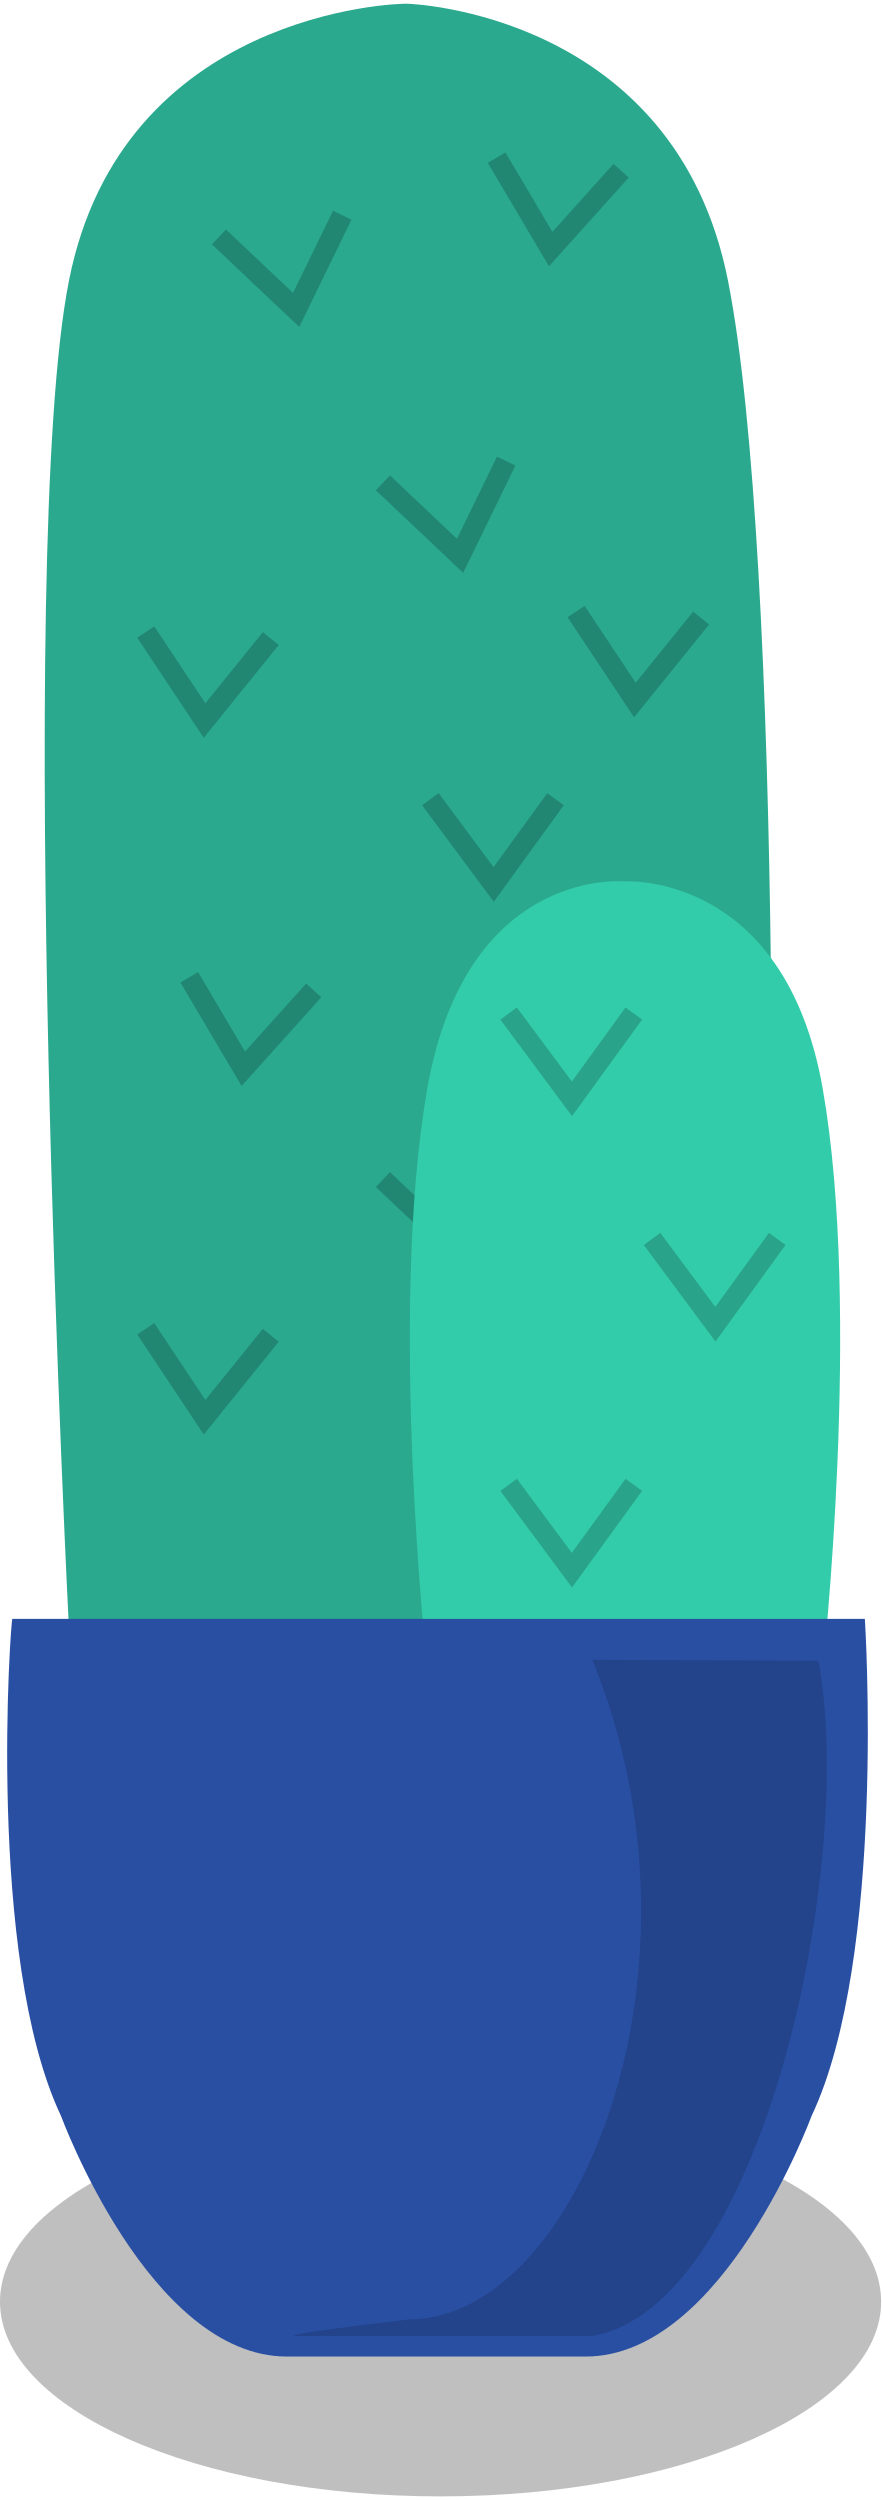
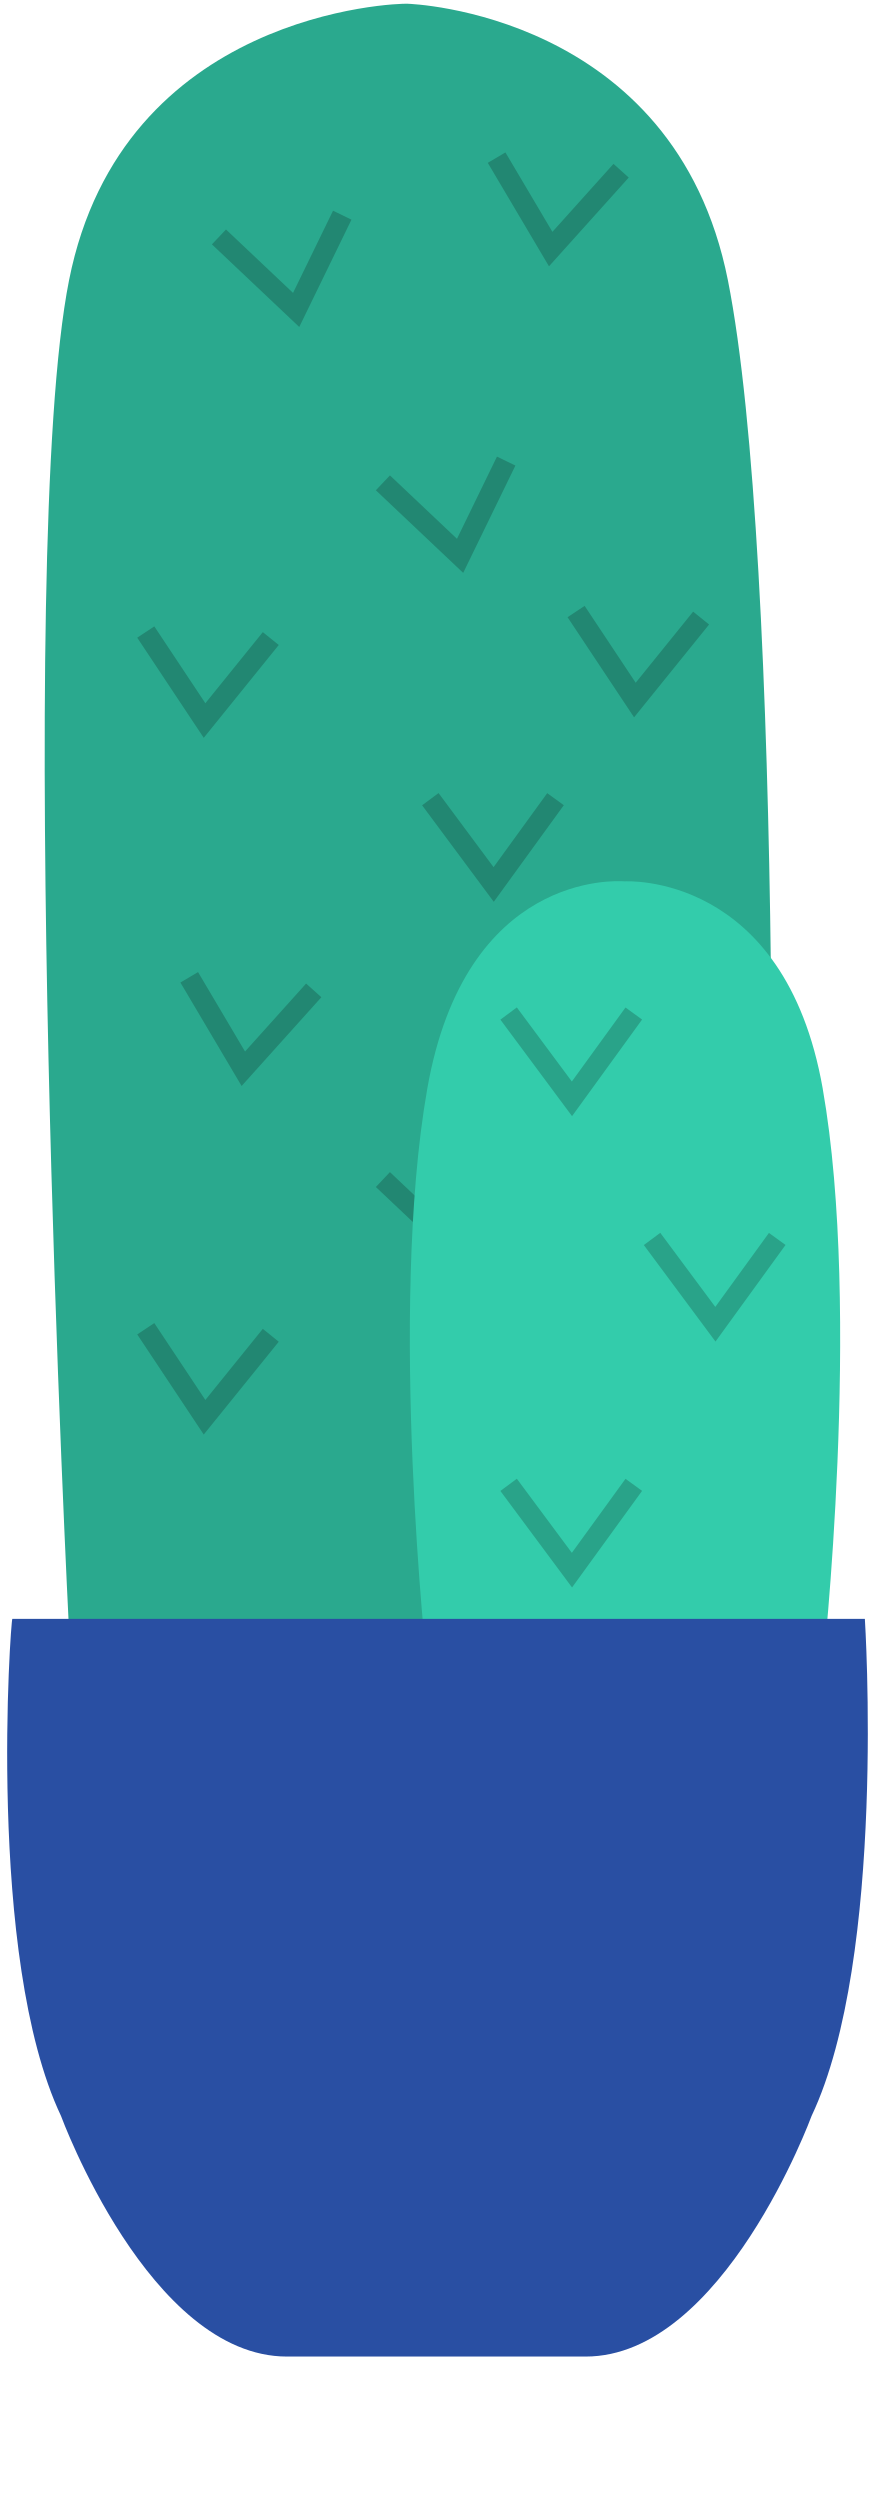
<svg xmlns="http://www.w3.org/2000/svg" viewBox="0 0 43 122">
  <g fill="none" fill-rule="evenodd">
    <path fill="#2AA98E" d="M19.911.183C19.352.145 5.971.585 3.37 13.673c-2.675 13.454 0 65.91 0 65.91L37.035 80c.9-12.584 1.161-52.873-1.514-66.326C32.918.584 19.927.186 19.91.184z" />
    <path stroke="#000" stroke-opacity=".2" d="M7.113 30.843l2.869 4.319 3.232-4M28.113 29.843l2.869 4.319 3.232-4M18.685 23.562l3.767 3.563 2.25-4.624M10.685 11.562l3.767 3.563 2.25-4.624M21 39l3.091 4.163L27.109 39M9.234 47.692l2.64 4.463 3.436-3.824M24.234 7.692l2.64 4.463 3.436-3.824M7.113 64.843l2.869 4.319 3.232-4M18.685 57.562l3.767 3.563 2.25-4.624M21 73l3.091 4.163L27.109 73" />
  </g>
  <g fill="none" fill-rule="evenodd">
    <path fill="#33CCAB" d="M40.15 53.13c-1.863-10.604-9.655-10.118-9.665-10.12-.4-.03-7.772-.484-9.634 10.12-1.915 10.9 0 28.285 0 28.285l9.61 1.572V83l.038-.007.038.007v-.013l9.612-1.572s1.915-17.385 0-28.285" />
    <path stroke="#000" stroke-opacity=".2" d="M31.82 60.46l3.091 4.163 3.018-4.163M24.82 49.46l3.091 4.163 3.018-4.163M24.82 72.46l3.091 4.163 3.018-4.163" />
  </g>
-   <path fill="#000" fill-opacity=".25" d="M43 112.324c0 5.248-9.627 9.5-21.5 9.5-11.875 0-21.5-4.252-21.5-9.5s9.625-9.5 21.5-9.5c11.873 0 21.5 4.252 21.5 9.5" />
  <path fill="#294FA3" d="M42.205 79s1.07 16.504-2.6 24.258c0 0-4.311 11.742-11.026 11.742H14.002c-6.715 0-11.025-11.742-11.025-11.742C-.692 95.504.53 78.982.602 79h41.603z" />
-   <path fill="#000" fill-rule="nonzero" d="M28.906 81c6.199 15.186-.755 32.185-8.944 32.185-4.535.54-6.322.811-5.36.815h14.304c8.37-1.467 12.886-23.251 11.03-32.957L28.907 81z" opacity=".15" />
</svg>
